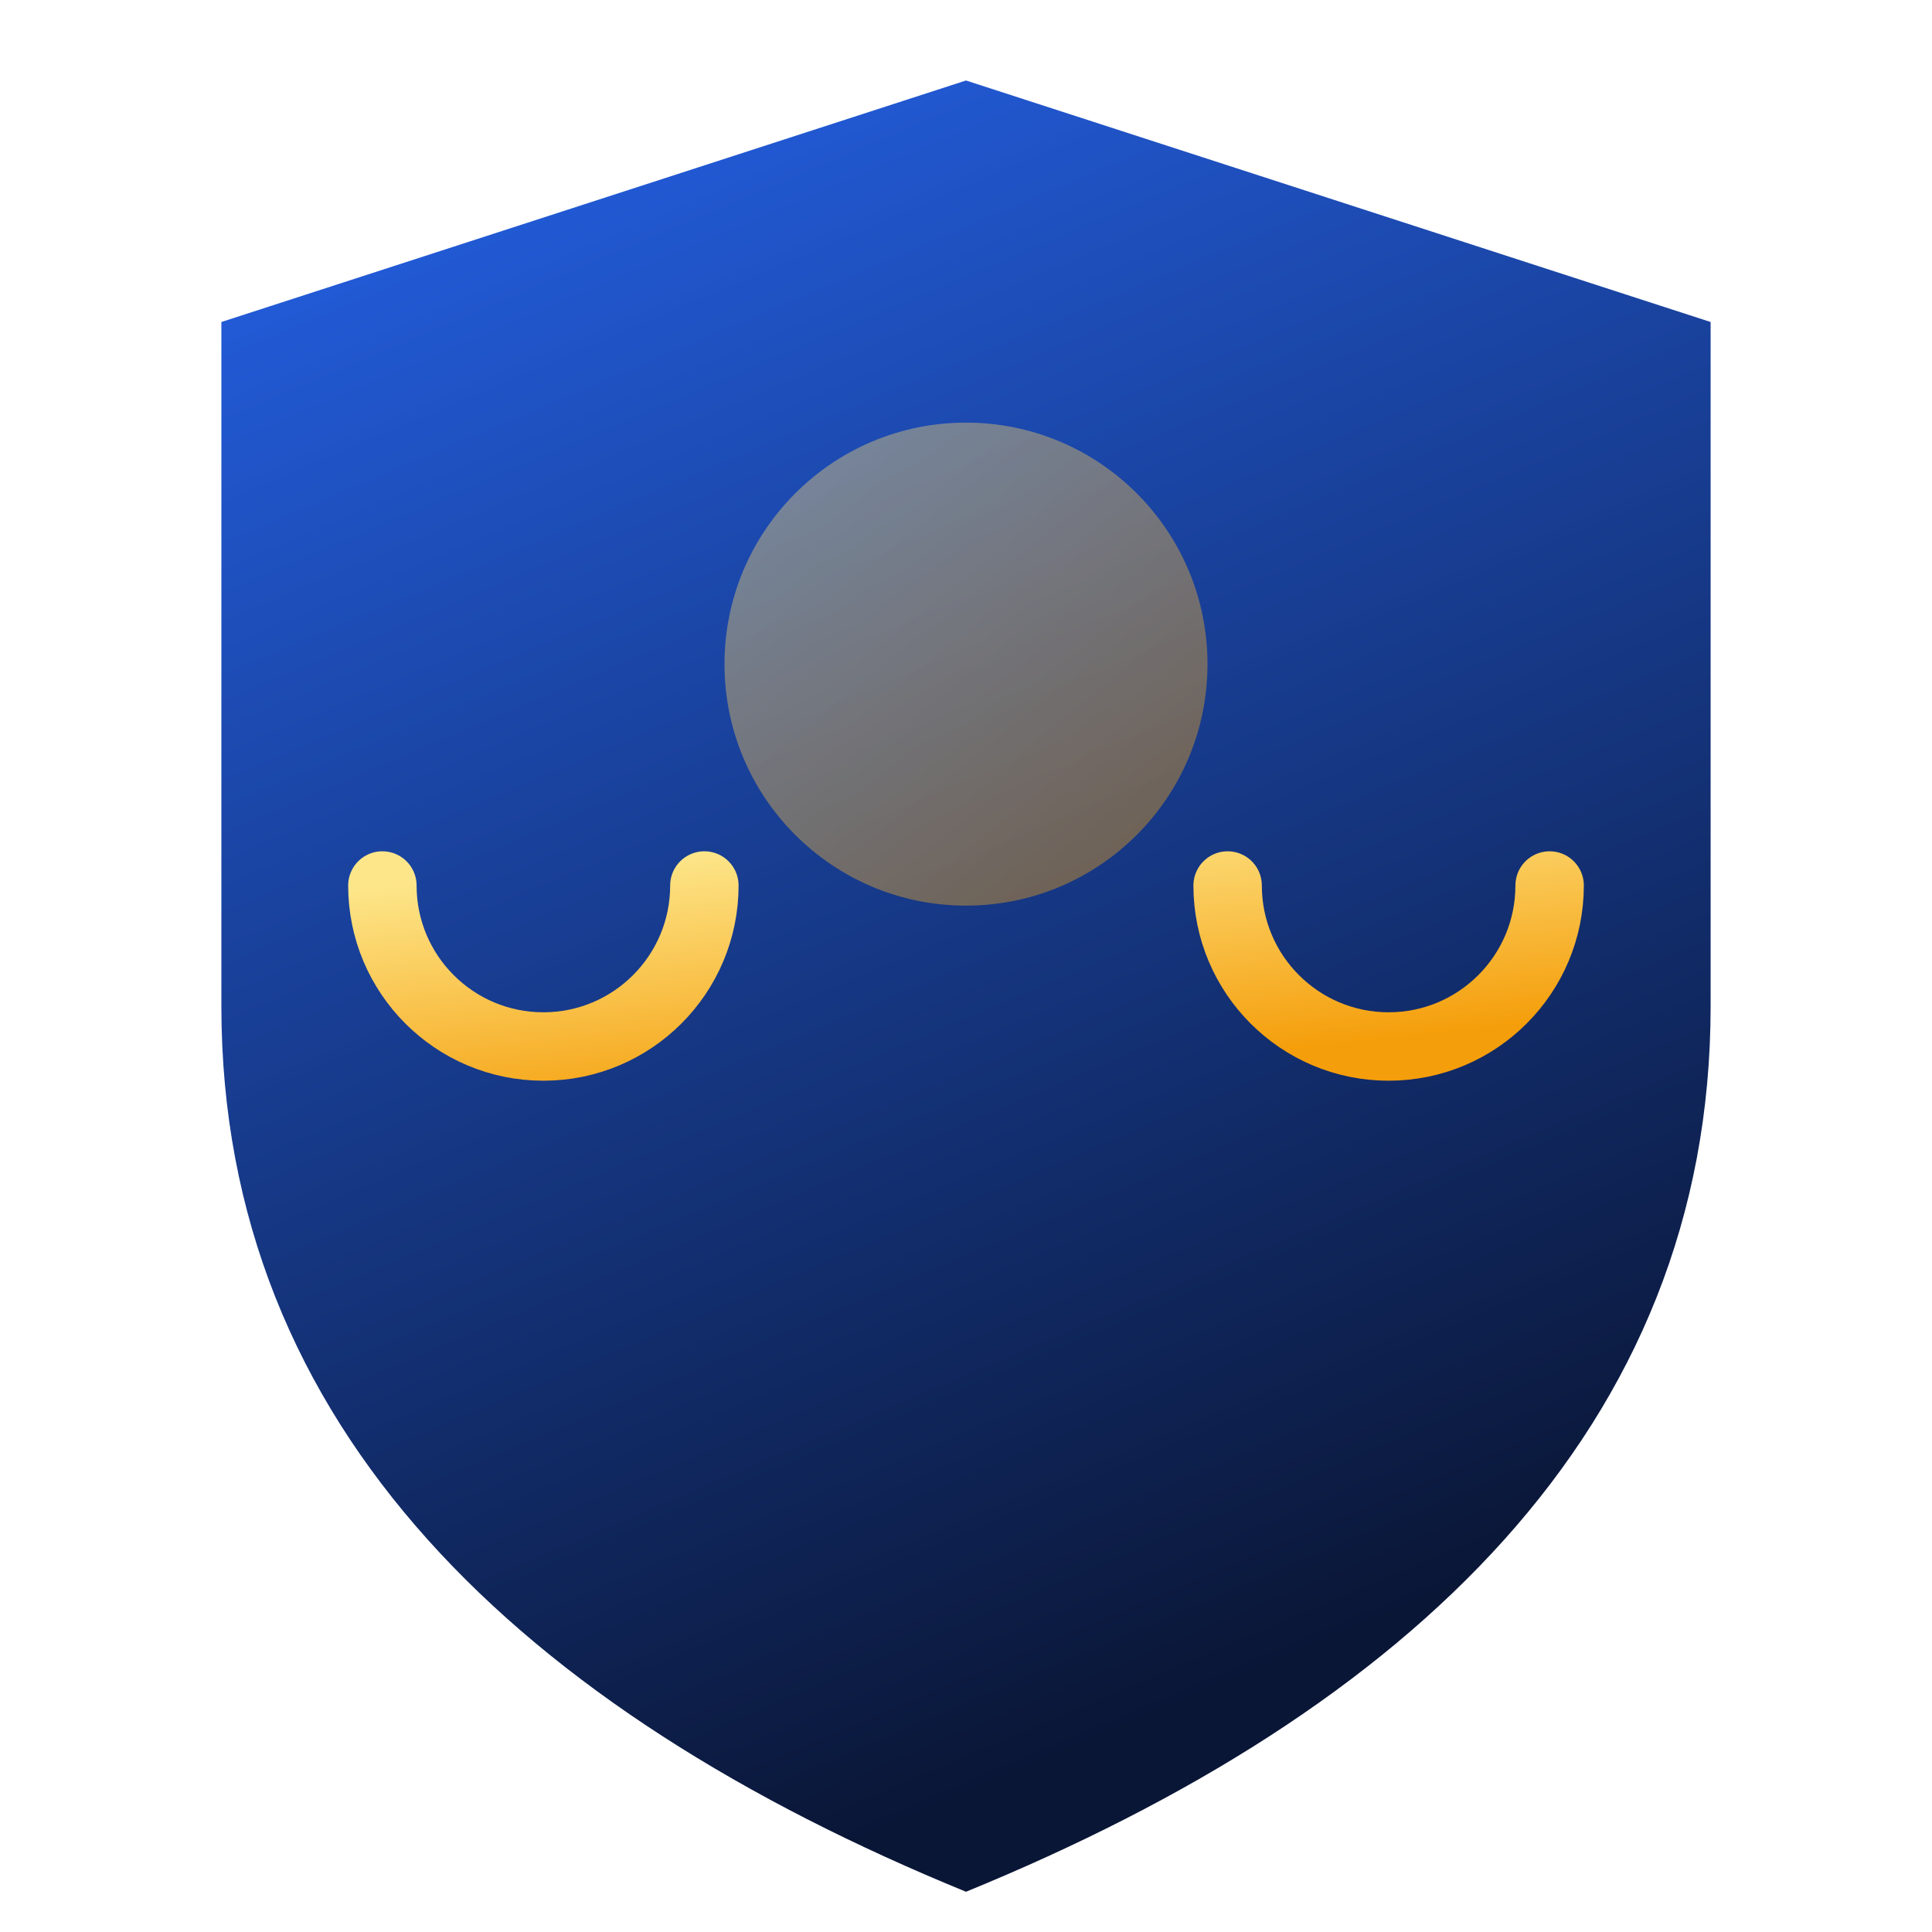
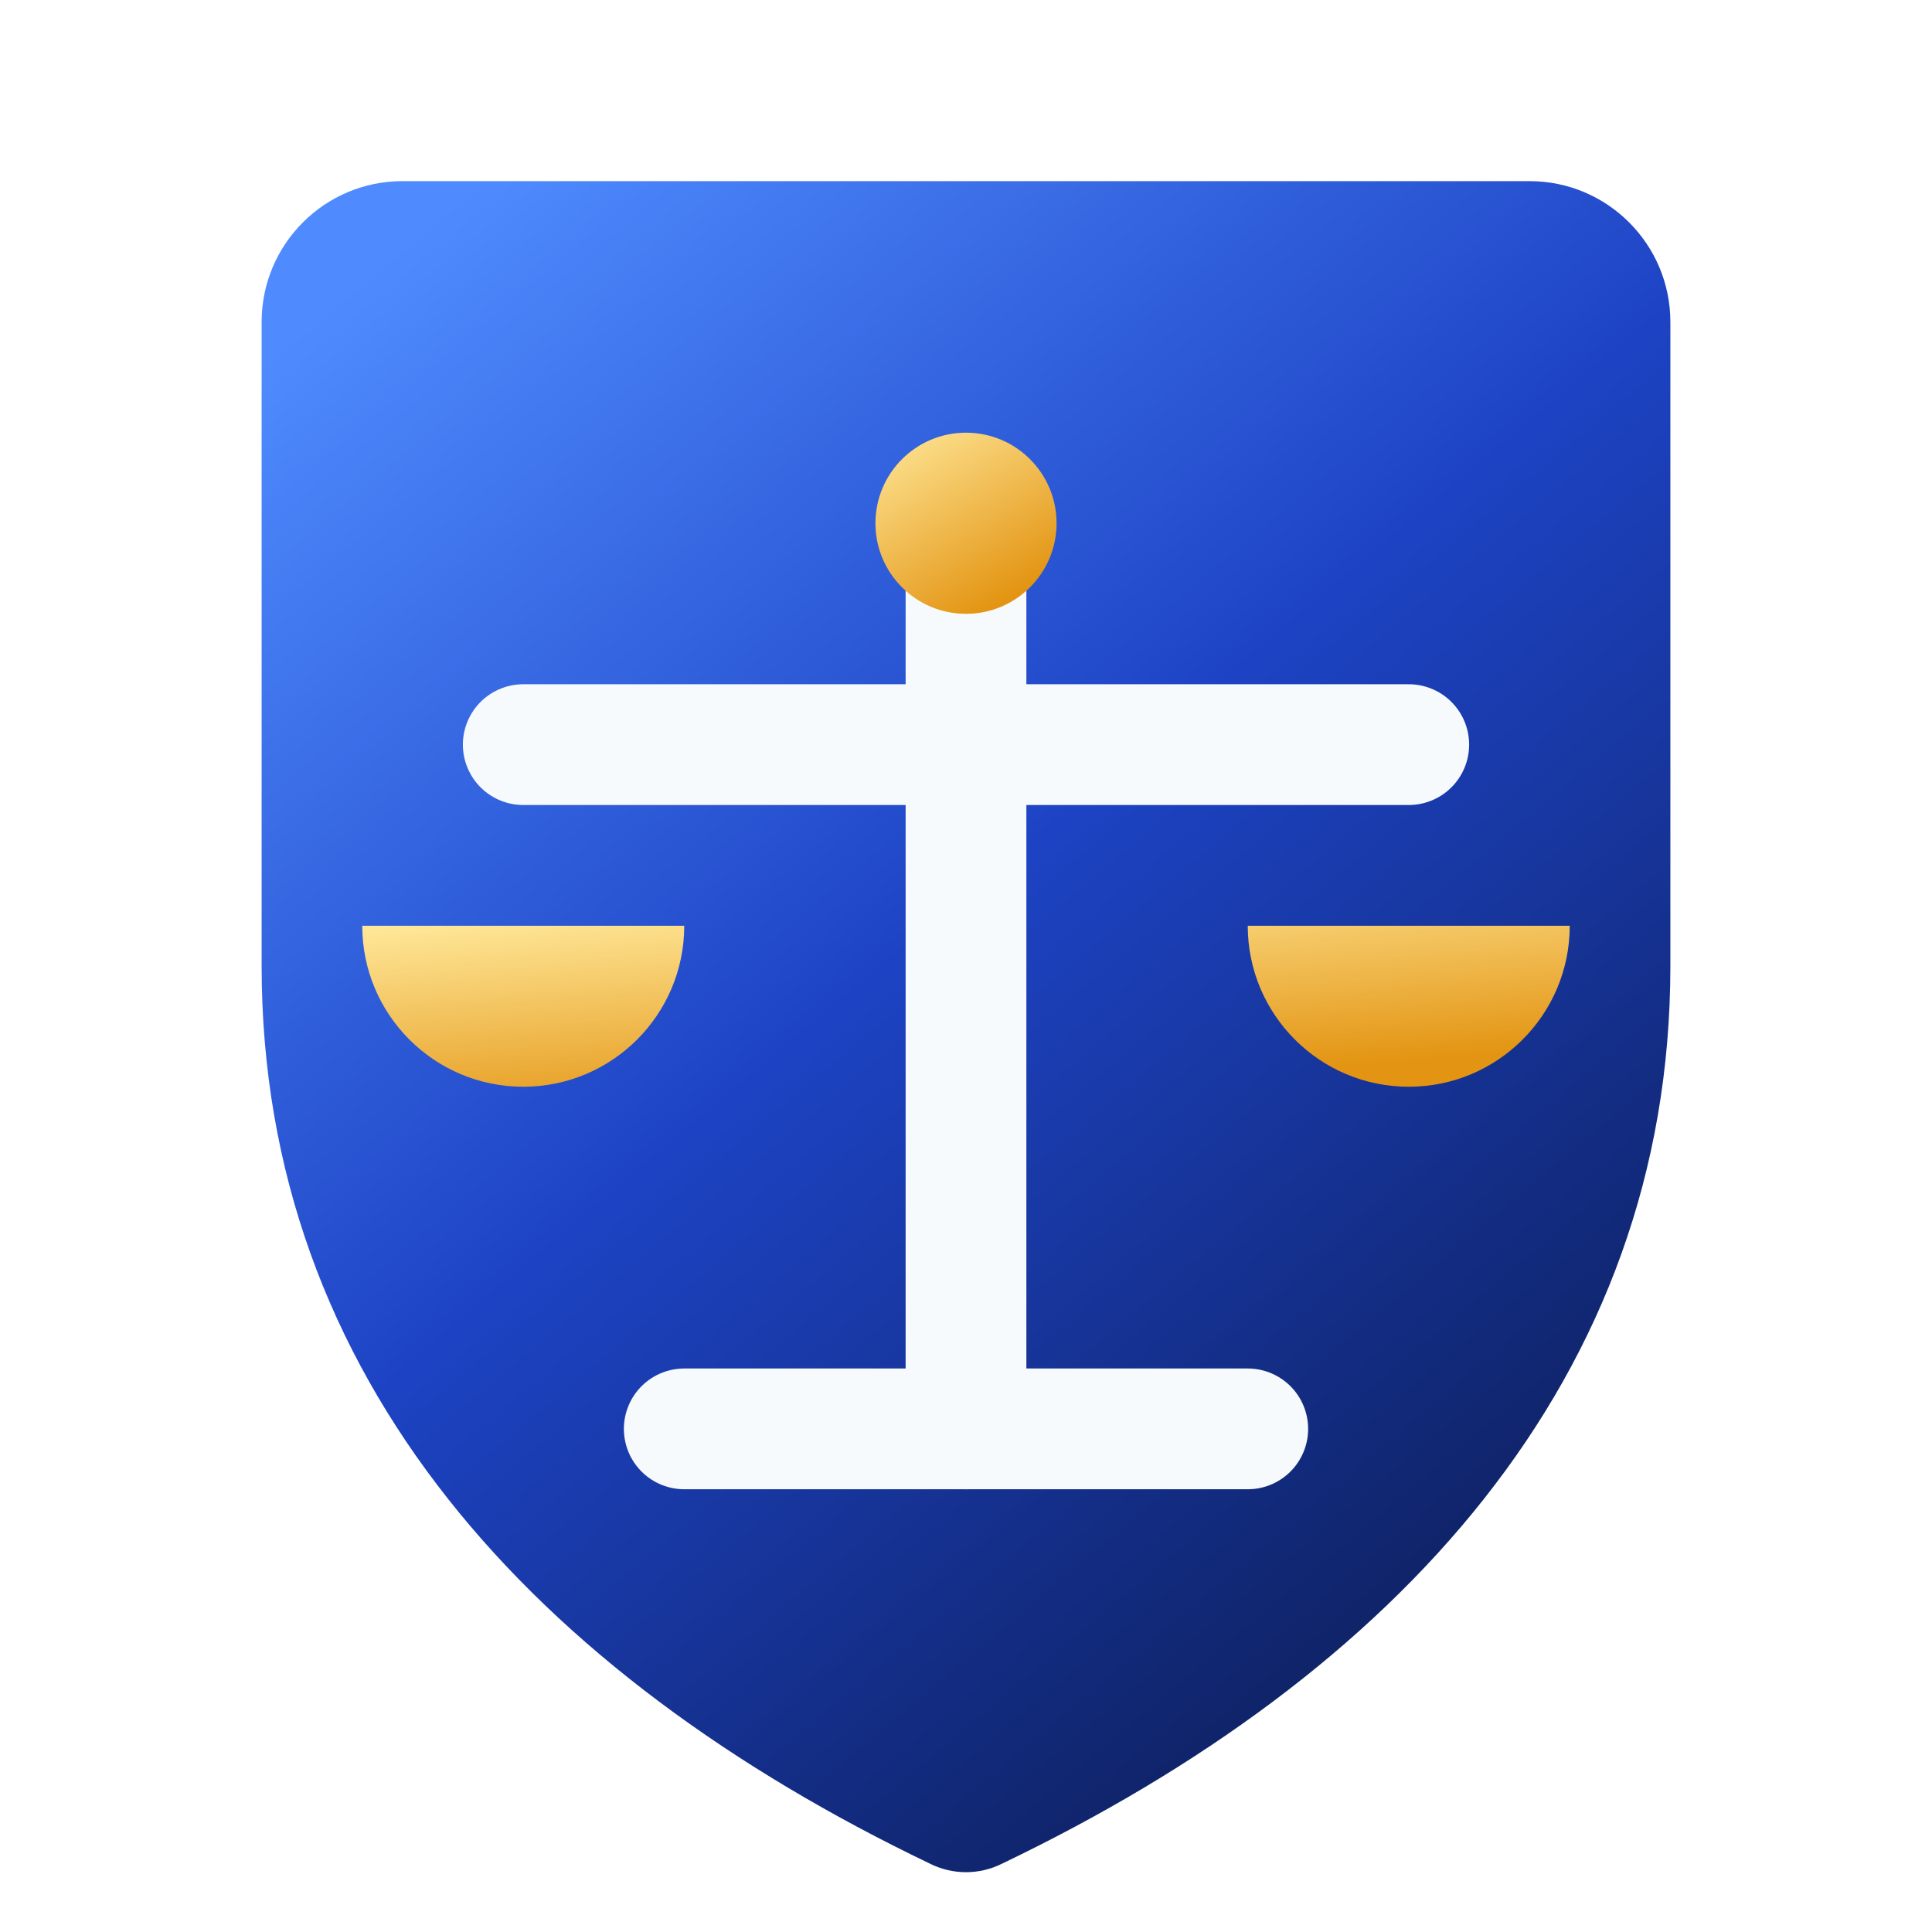
<svg xmlns="http://www.w3.org/2000/svg" viewBox="0 0 96 96" role="img" aria-label="Huquq AI">
  <defs>
-     <linearGradient id="fvShield" x1="0" y1="0" x2="0.35" y2="1">
-       <stop offset="0" stop-color="#2563eb" />
-       <stop offset="1" stop-color="#0a1636" />
+     <linearGradient id="fvField" x1="0.15" y1="0" x2="0.85" y2="1">
+       <stop offset="0" stop-color="#4f8bff" />
+       <stop offset="0.45" stop-color="#1d43c4" />
+       <stop offset="1" stop-color="#0b1a4d" />
    </linearGradient>
-     <linearGradient id="fvGold" x1="0" y1="0" x2="0.8" y2="1">
-       <stop offset="0" stop-color="#fde68a" />
-       <stop offset="1" stop-color="#f59e0b" />
+     <linearGradient id="fvGold" x1="0" y1="0" x2="0.6" y2="1">
+       <stop offset="0" stop-color="#ffe89a" />
+       <stop offset="1" stop-color="#e39412" />
    </linearGradient>
  </defs>
-   <path d="M48 4 85 16v34c0 21-15 35-37 44C26 85 11 71 11 50V16L48 4z" fill="url(#fvShield)" />
-   <circle cx="48" cy="33" r="12" fill="url(#fvGold)" opacity="0.4" />
-   <g stroke="url(#fvGold)" fill="none" stroke-linecap="round" stroke-width="5">
-     <path d="M48 24v34" />
-     <path d="M27 33h42" />
-     <path d="M37 62h22" />
+   <path d="M20 9h56a7 7 0 0 1 7 7v32c0 20.5-13.6 35.2-33.2 44.6a4 4 0 0 1-3.6 0            C26.6 83.2 13 68.5 13 48V16a7 7 0 0 1 7-7z" fill="url(#fvField)" />
+   <g stroke="#f7fafc" stroke-width="6" stroke-linecap="round" fill="none">
+     <path d="M48 29v42" />
+     <path d="M26 37h44" />
+     <path d="M34 71h28" />
  </g>
-   <g stroke="url(#fvGold)" fill="none" stroke-width="3.4" stroke-linecap="round">
-     <path d="M19 44a8 8 0 0 0 16 0M61 44a8 8 0 0 0 16 0" />
-   </g>
+   <path d="M18 46h16a8 8 0 0 1-16 0zM62 46h16a8 8 0 0 1-16 0z" fill="url(#fvGold)" />
+   <circle cx="48" cy="26" r="4.5" fill="url(#fvGold)" />
</svg>
